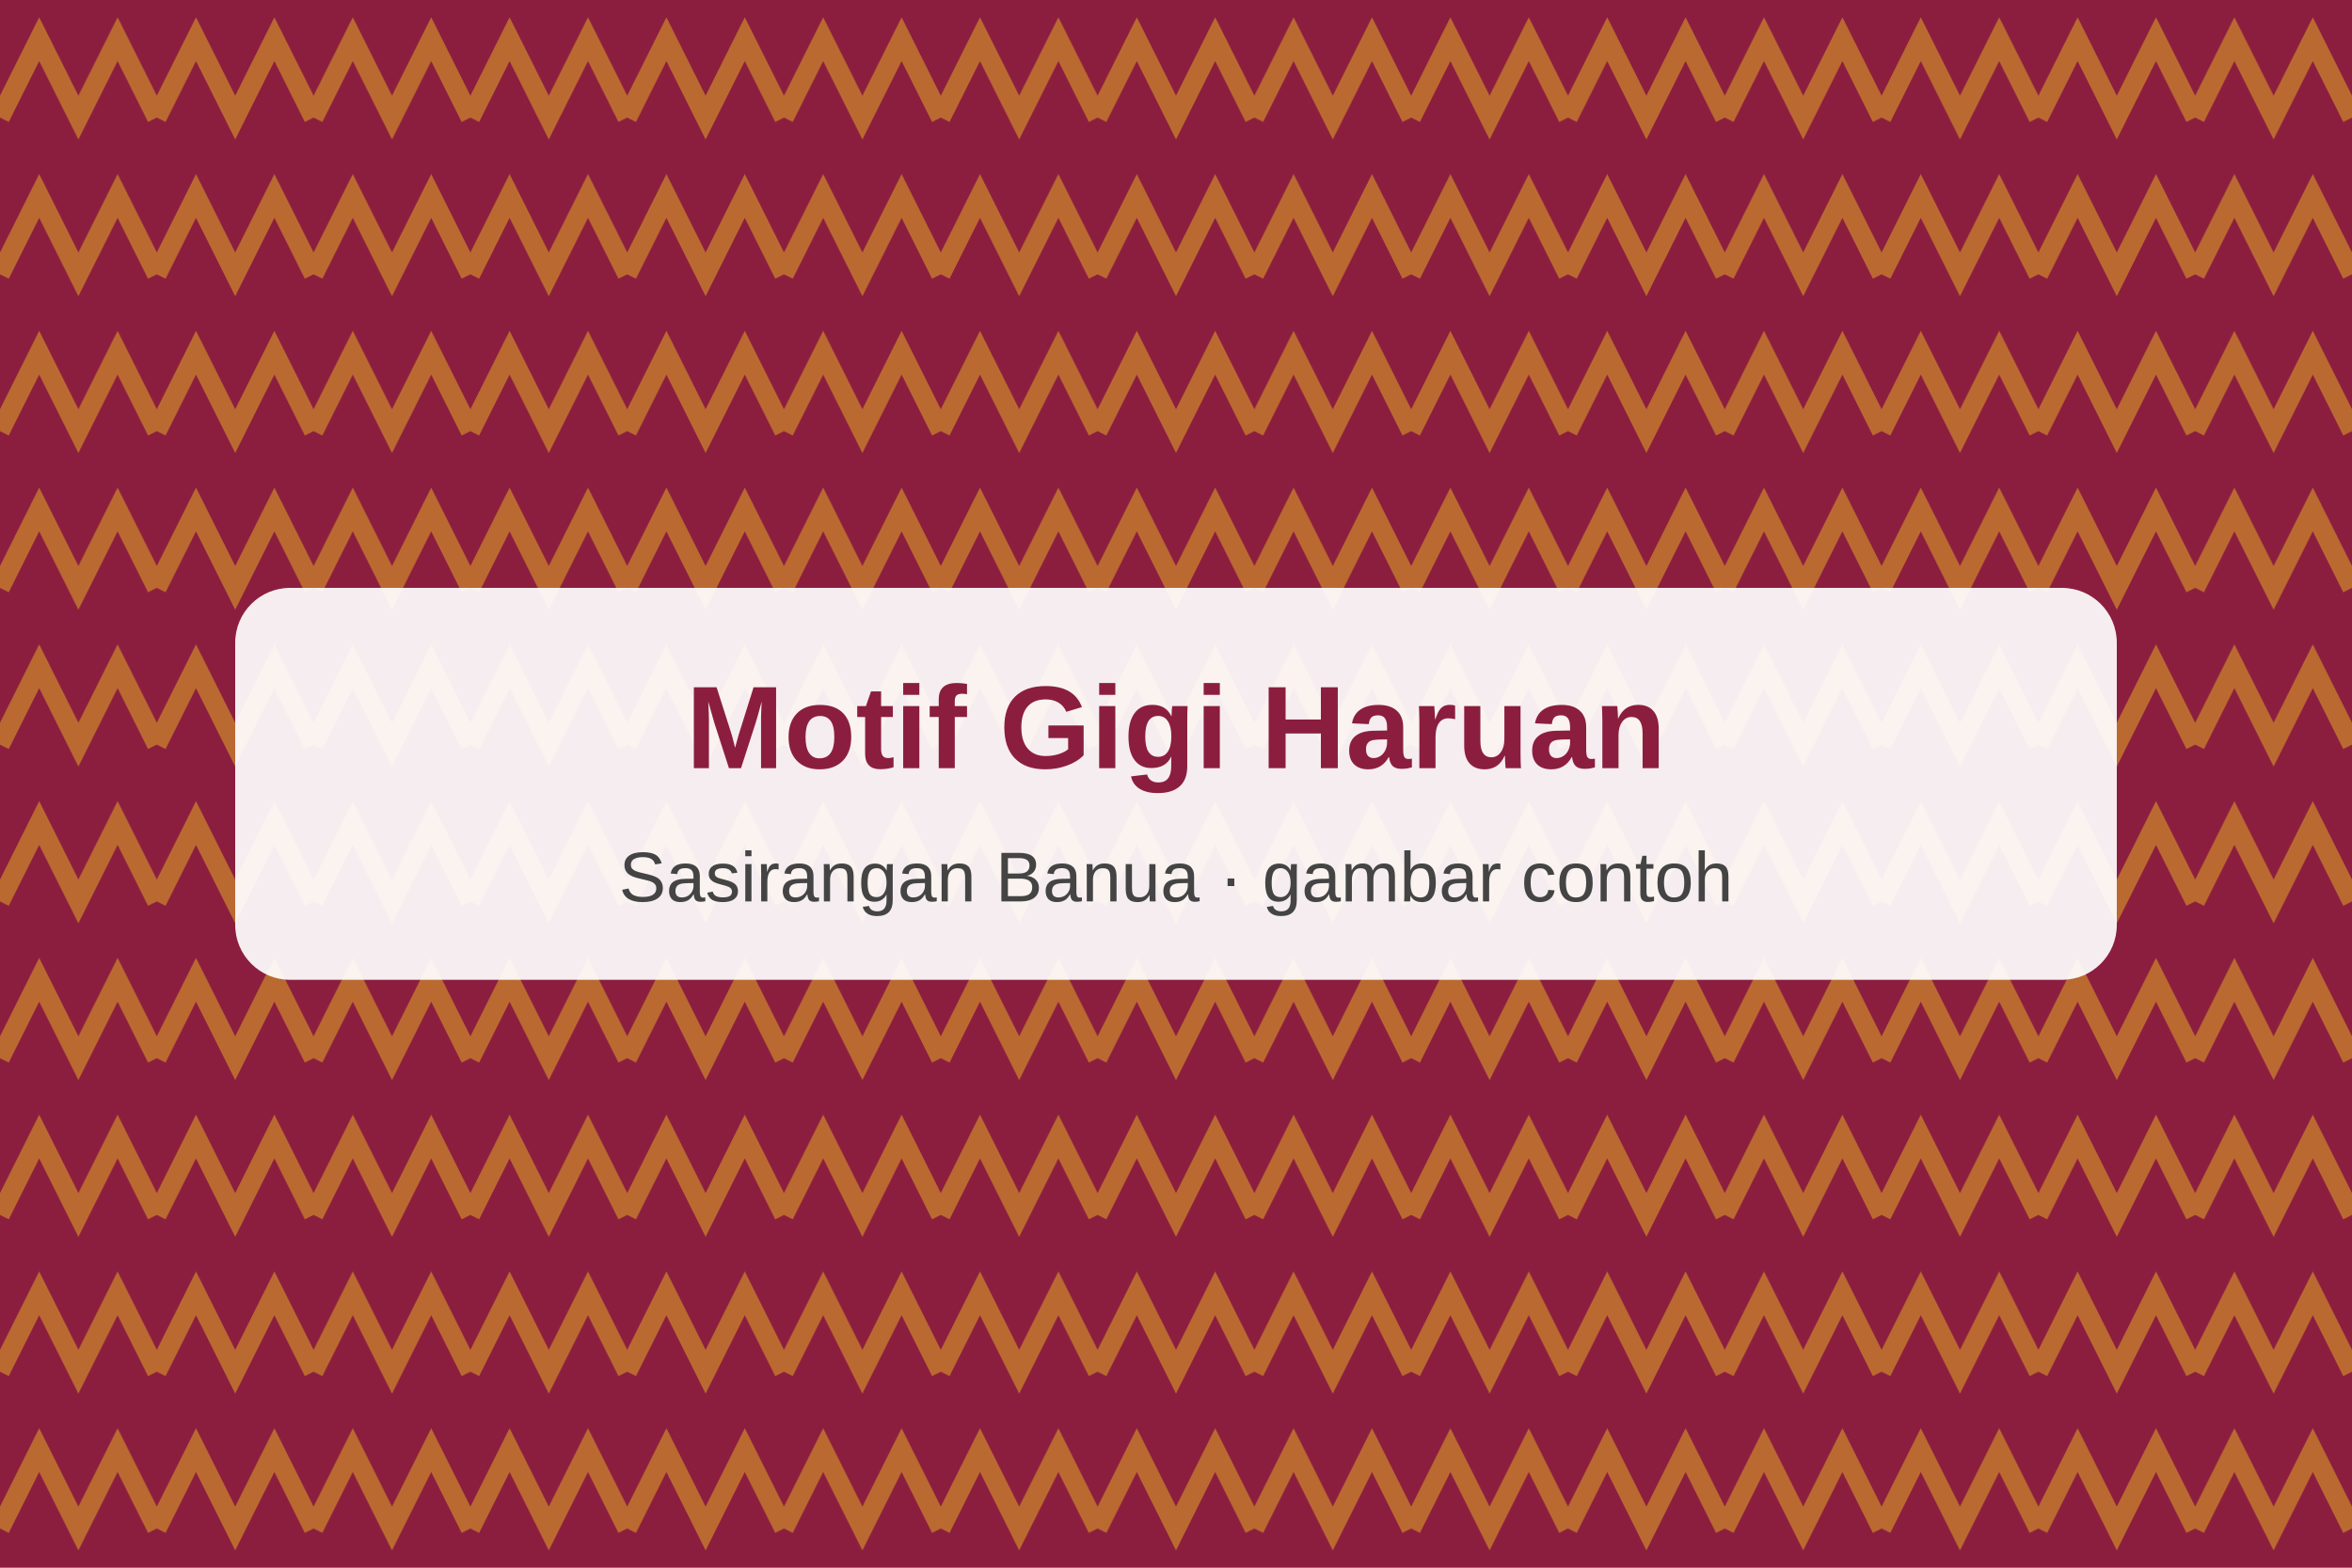
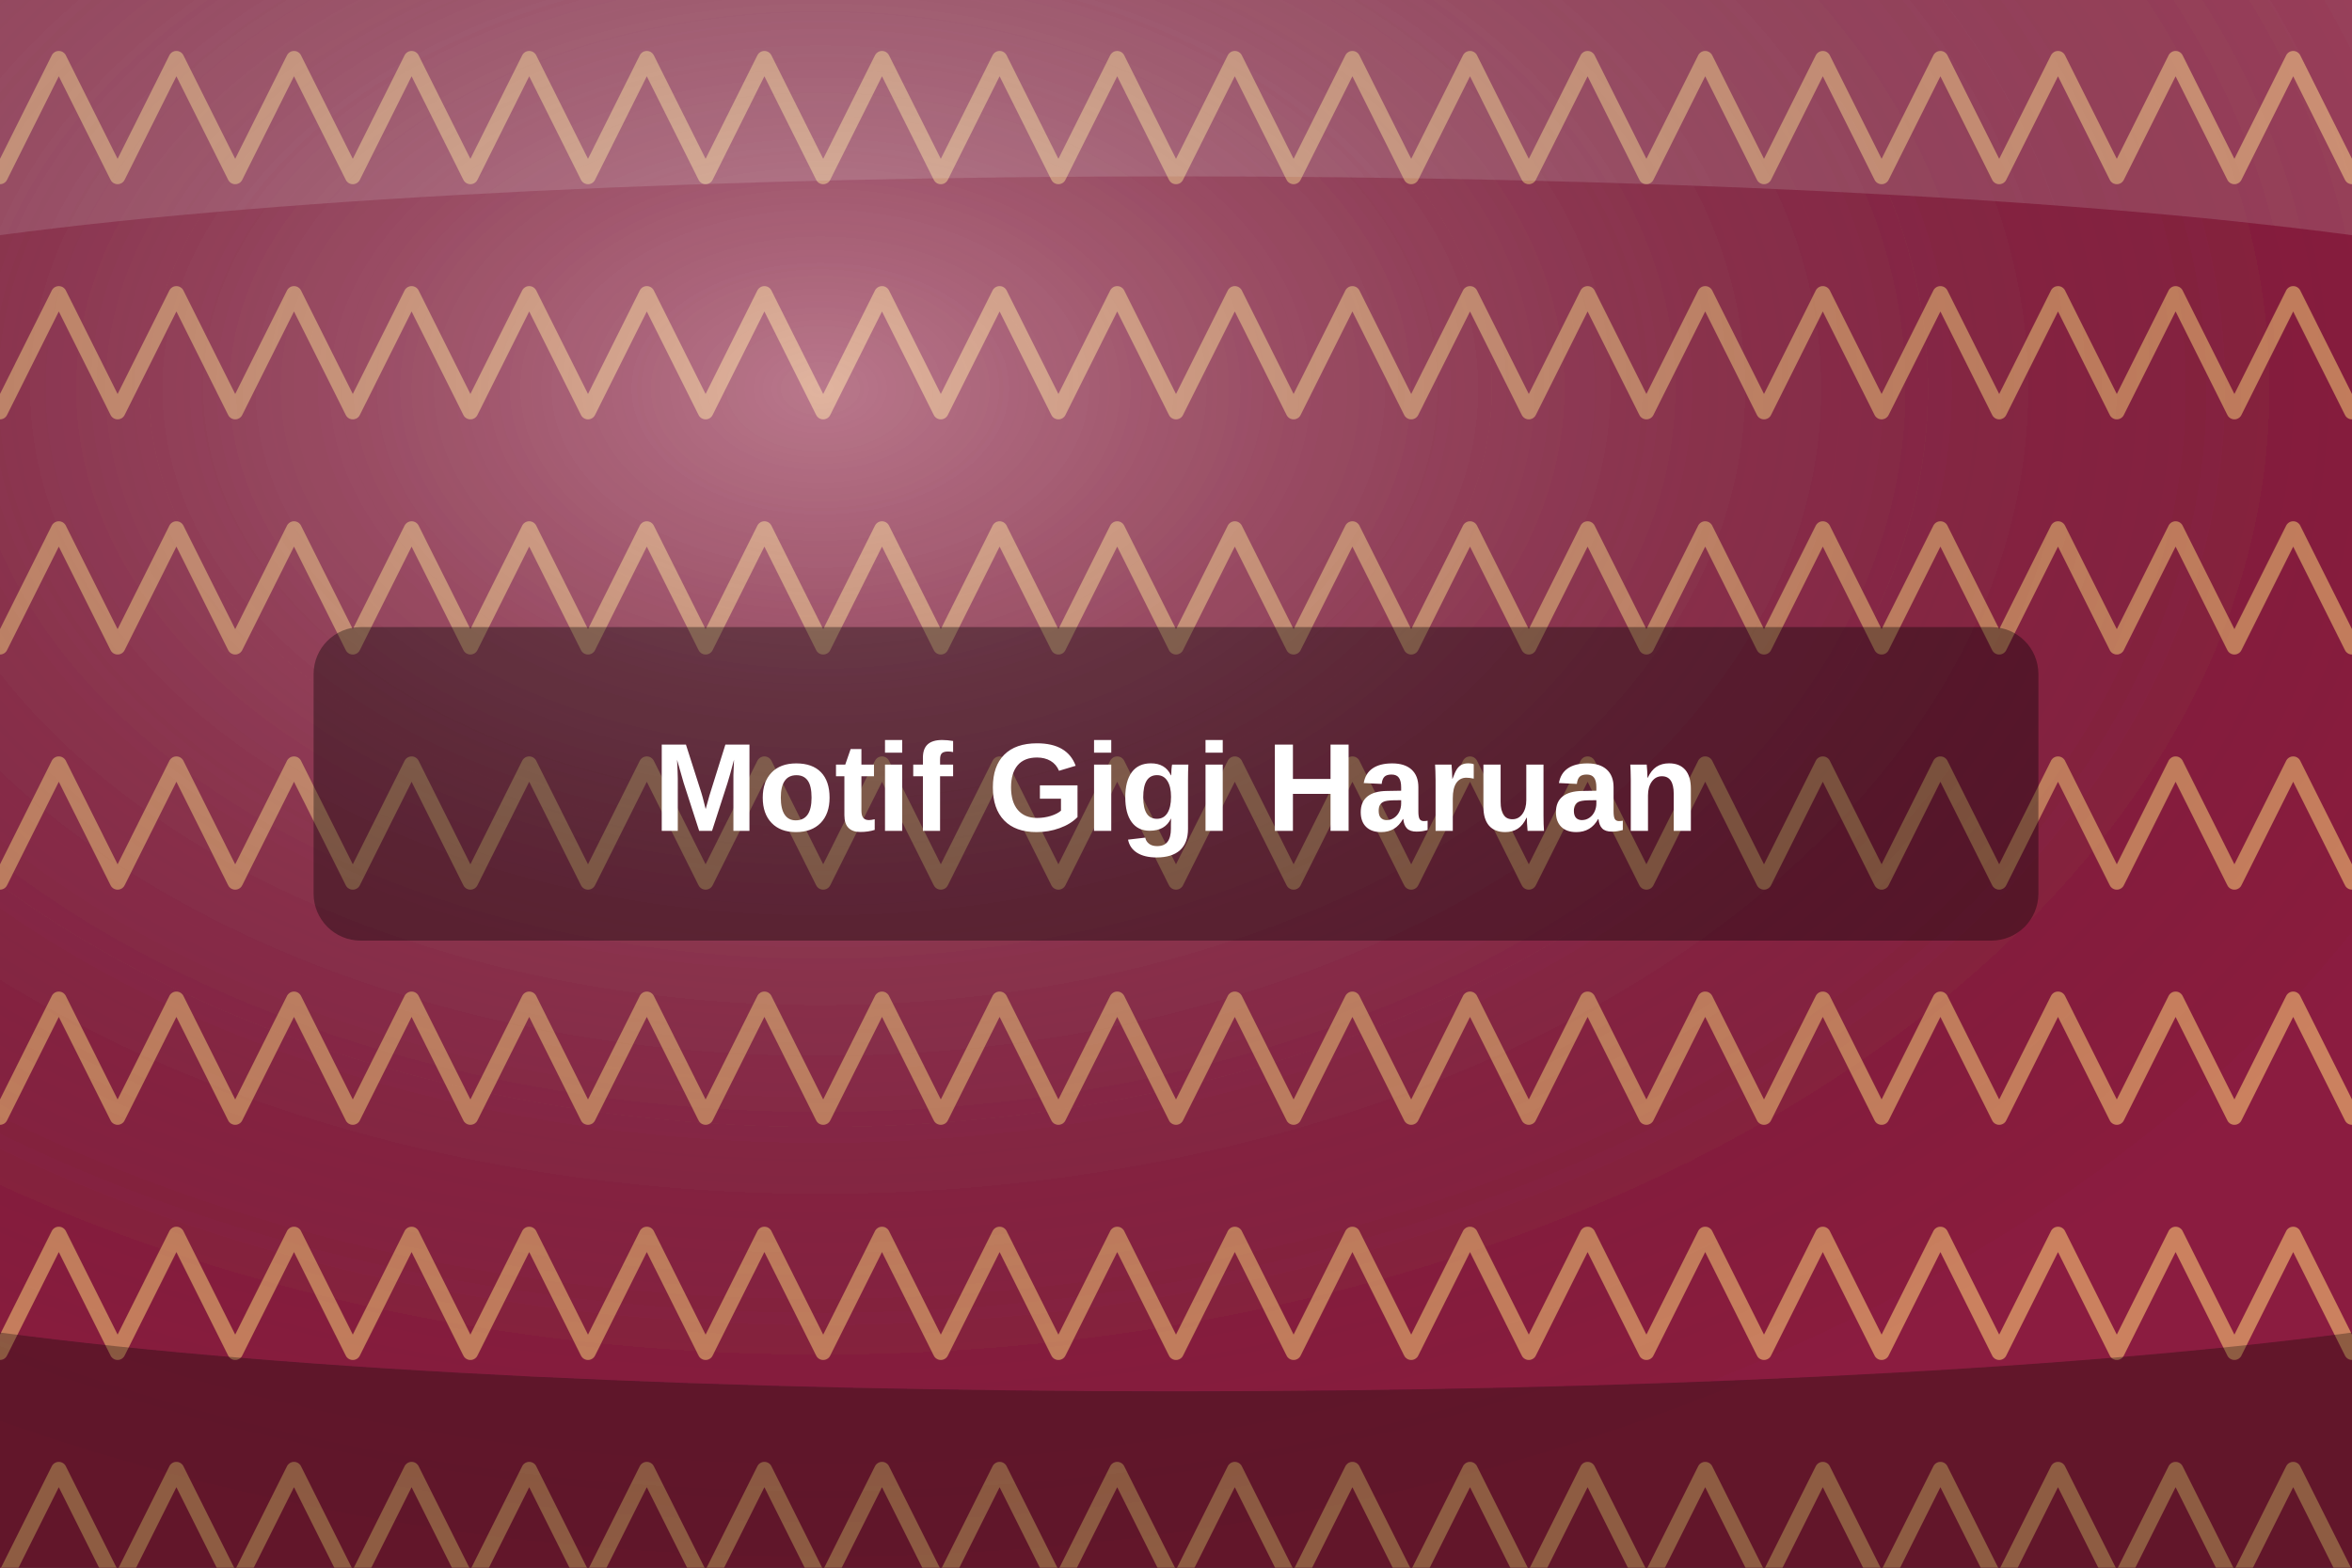
<svg xmlns="http://www.w3.org/2000/svg" width="600" height="400" viewBox="0 0 600 400">
  <defs>
-     <pattern id="p" width="40" height="40" patternUnits="userSpaceOnUse">
-       <path d="M0 30 L10 10 L20 30 L30 10 L40 30" fill="none" stroke="#e0a526" stroke-width="5" />
+     <linearGradient id="bg" x1="0" y1="0" x2="1" y2="1">
+       <stop offset="0" stop-color="#a8325a" />
+       <stop offset="0.5" stop-color="#7a1f42" />
+       <stop offset="1" stop-color="#3d0a20" />
+     </linearGradient>
+     <radialGradient id="light" cx="0.35" cy="0.25" r="0.75">
+       <stop offset="0" stop-color="#ffffff" stop-opacity="0.4" />
+       <stop offset="1" stop-color="#000000" stop-opacity="0" />
+     </radialGradient>
+     <filter id="shadow" x="-20%" y="-20%" width="140%" height="140%">
+       <feDropShadow dx="0" dy="12" stdDeviation="14" flood-color="#000" flood-opacity="0.45" />
+     </filter>
+     <pattern id="p" width="60" height="60" patternUnits="userSpaceOnUse">
+       <path d="M0 45 L15 15 L30 45 L45 15 L60 45" fill="none" stroke="#ffd27a" stroke-width="4" stroke-linecap="round" stroke-linejoin="round" />
    </pattern>
  </defs>
-   <rect width="600" height="400" fill="#8b1e3f" />
-   <rect width="600" height="400" fill="url(#p)" opacity="0.55" />
-   <rect x="60" y="150" width="480" height="100" rx="14" fill="#ffffff" opacity="0.92" />
-   <text x="300" y="196" text-anchor="middle" font-family="Segoe UI, Arial, sans-serif" font-size="30" font-weight="700" fill="#8b1e3f">Motif Gigi Haruan</text>
-   <text x="300" y="230" text-anchor="middle" font-family="Segoe UI, Arial, sans-serif" font-size="18" fill="#444">Sasirangan Banua · gambar contoh</text>
+   <rect width="600" height="400" fill="url(#bg)" />
+   <g filter="url(#shadow)">
+     <rect x="0" y="0" width="600" height="400" fill="#8b1e3f" />
+     <rect x="0" y="0" width="600" height="400" fill="url(#p)" opacity="0.55" />
+     <path d="M0 0 C150 -20 450 -20 600 0 L600 60 C450 40 150 40 0 60 Z" fill="#ffffff" opacity="0.15" />
+     <path d="M0 400 C150 420 450 420 600 400 L600 340 C450 360 150 360 0 340 Z" fill="#000000" opacity="0.3" />
+     <path d="M0 0 L600 0 L600 400 L0 400 Z" fill="url(#light)" />
+   </g>
+   <rect x="80" y="160" width="440" height="80" rx="12" fill="#000000" opacity="0.35" />
+   <text x="300" y="212" text-anchor="middle" font-family="Segoe UI, Arial, sans-serif" font-size="32" font-weight="700" fill="#ffffff">Motif Gigi Haruan</text>
</svg>
